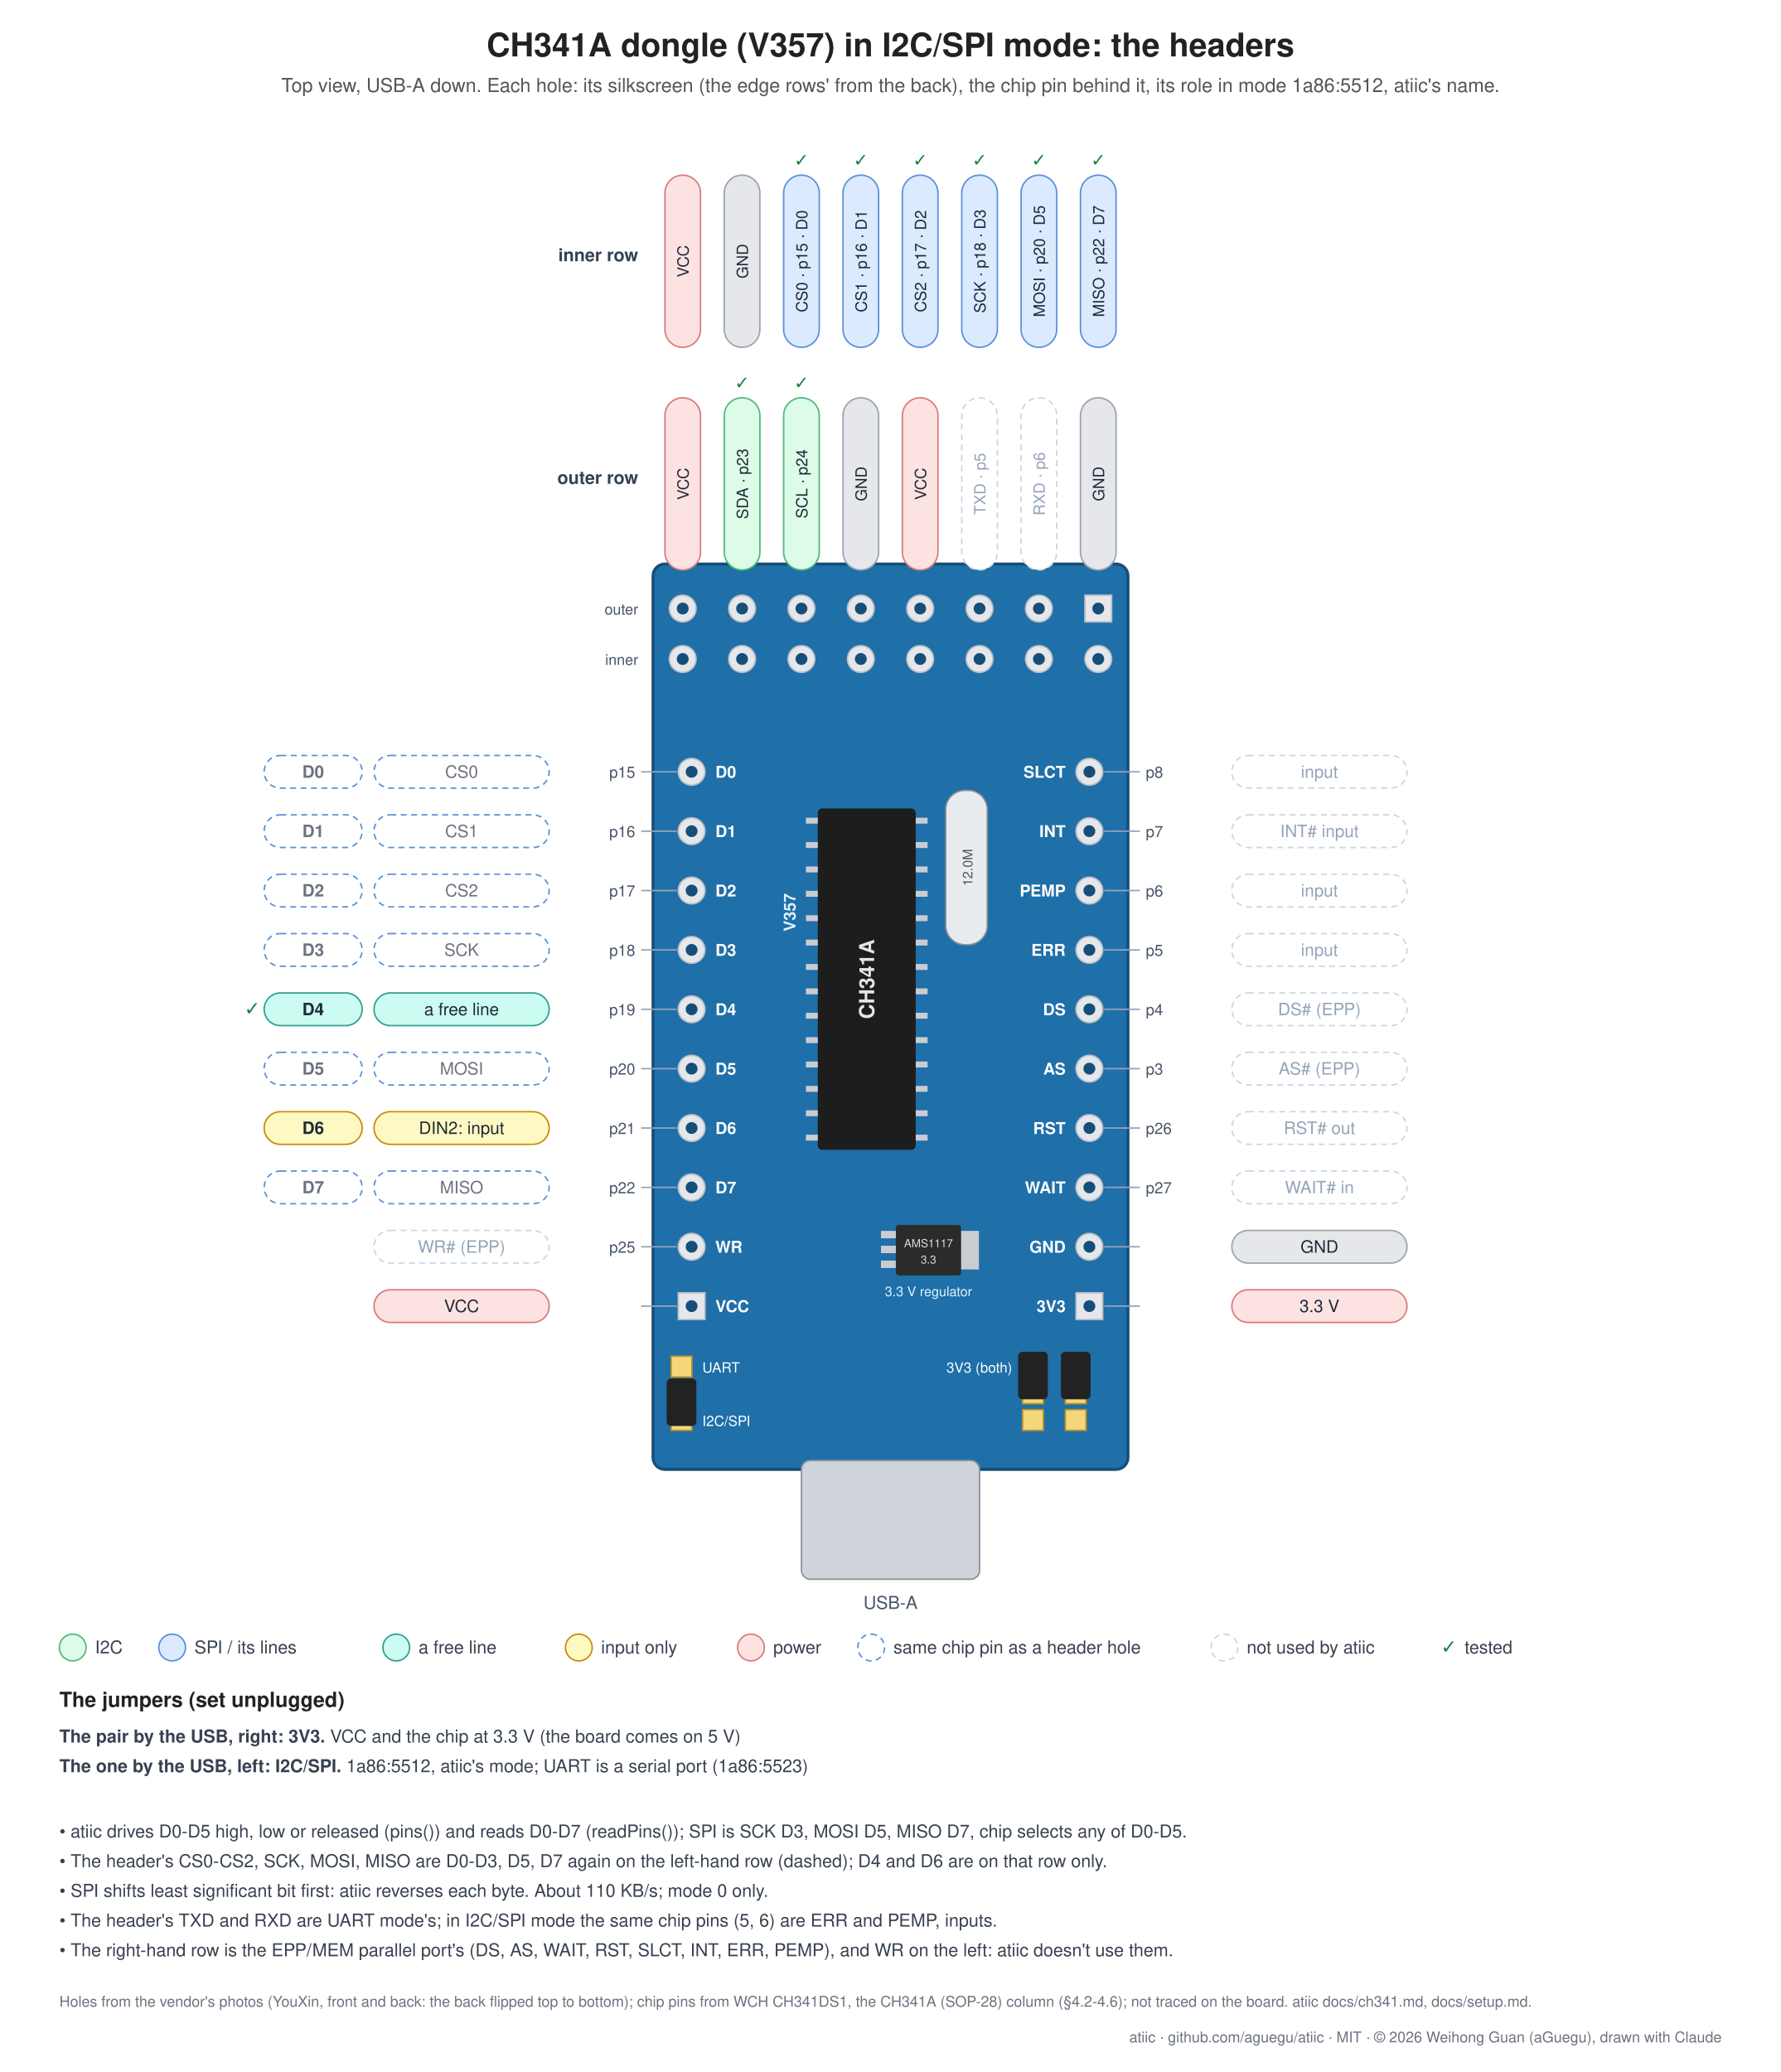
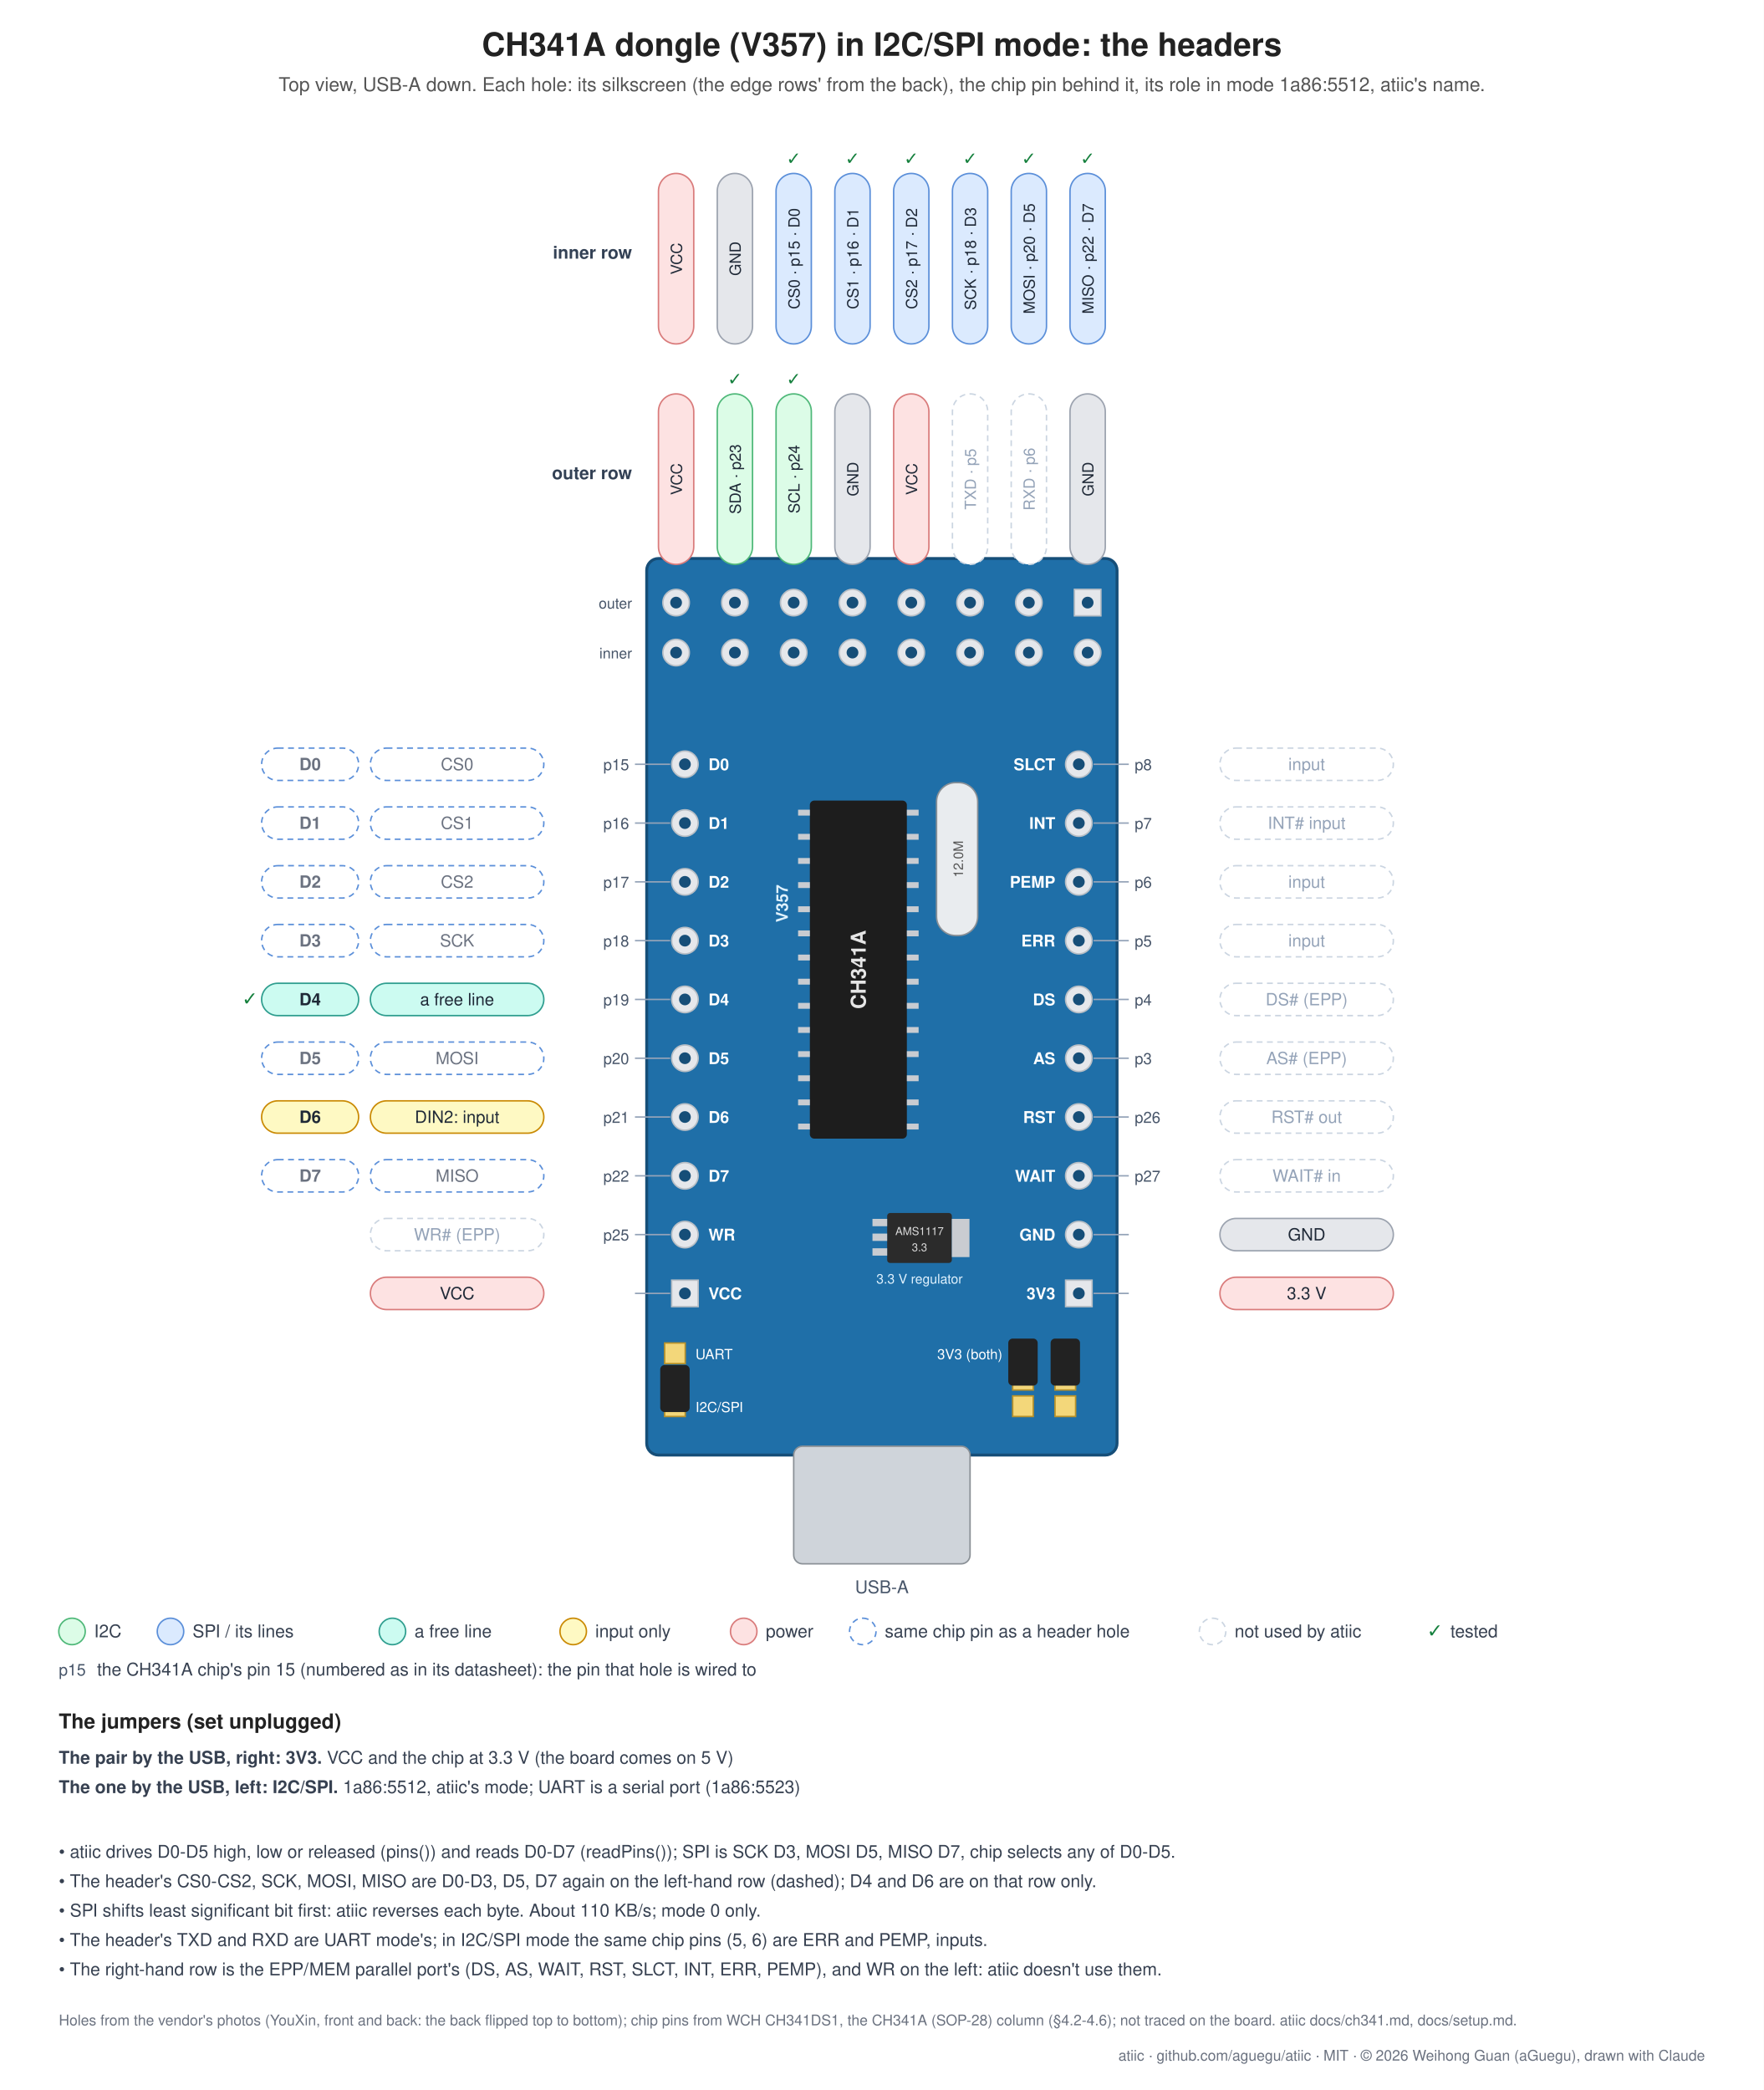
- <svg xmlns="http://www.w3.org/2000/svg" viewBox="0 0 1200 1396" width="1200" height="1396" font-family="Helvetica, Arial, sans-serif">
-   <rect width="1200" height="1396" fill="#ffffff" />
+ <svg xmlns="http://www.w3.org/2000/svg" viewBox="0 0 1200 1422" width="1200" height="1422" font-family="Helvetica, Arial, sans-serif">
+   <rect width="1200" height="1422" fill="#ffffff" />
  <text x="600.0" y="38" text-anchor="middle" font-size="22" font-weight="bold" fill="#222">CH341A dongle (V357) in I2C/SPI mode: the headers</text>
  <text x="600.0" y="62" text-anchor="middle" font-size="13" fill="#555">Top view, USB-A down. Each hole: its silkscreen (the edge rows' from the back), the chip pin behind it, its role in mode 1a86:5512, atiic's name.</text>
  <rect x="440" y="380" width="320" height="610" rx="8" fill="#1f6fa8" stroke="#164e78" stroke-width="2" />
  <circle cx="460.0" cy="410" r="9" fill="#e5e7eb" stroke="#b8bec5" />
  <circle cx="460.0" cy="410" r="4" fill="#164e78" />
  <circle cx="460.0" cy="444" r="9" fill="#e5e7eb" stroke="#b8bec5" />
  <circle cx="460.0" cy="444" r="4" fill="#164e78" />
  <rect x="448.0" y="268" width="24" height="116" rx="12" fill="#fde2e2" stroke="#d97b7b" />
  <text transform="translate(464.0 326.0) rotate(-90)" text-anchor="middle" font-size="10.5" fill="#1f2937">VCC</text>
  <rect x="448.0" y="118" width="24" height="116" rx="12" fill="#fde2e2" stroke="#d97b7b" />
  <text transform="translate(464.0 176.0) rotate(-90)" text-anchor="middle" font-size="10.5" fill="#1f2937">VCC</text>
  <circle cx="500.0" cy="410" r="9" fill="#e5e7eb" stroke="#b8bec5" />
  <circle cx="500.0" cy="410" r="4" fill="#164e78" />
  <circle cx="500.0" cy="444" r="9" fill="#e5e7eb" stroke="#b8bec5" />
  <circle cx="500.0" cy="444" r="4" fill="#164e78" />
  <rect x="488.0" y="268" width="24" height="116" rx="12" fill="#dcfce7" stroke="#4fb879" />
  <text transform="translate(504.0 326.0) rotate(-90)" text-anchor="middle" font-size="10.5" fill="#1f2937">SDA · p23</text>
  <text x="500.0" y="262" text-anchor="middle" font-size="12" fill="#15803d">✓</text>
  <rect x="488.0" y="118" width="24" height="116" rx="12" fill="#e5e7eb" stroke="#9ca3af" />
  <text transform="translate(504.0 176.0) rotate(-90)" text-anchor="middle" font-size="10.5" fill="#1f2937">GND</text>
  <circle cx="540.0" cy="410" r="9" fill="#e5e7eb" stroke="#b8bec5" />
  <circle cx="540.0" cy="410" r="4" fill="#164e78" />
  <circle cx="540.0" cy="444" r="9" fill="#e5e7eb" stroke="#b8bec5" />
  <circle cx="540.0" cy="444" r="4" fill="#164e78" />
  <rect x="528.0" y="268" width="24" height="116" rx="12" fill="#dcfce7" stroke="#4fb879" />
  <text transform="translate(544.0 326.0) rotate(-90)" text-anchor="middle" font-size="10.5" fill="#1f2937">SCL · p24</text>
  <text x="540.0" y="262" text-anchor="middle" font-size="12" fill="#15803d">✓</text>
  <rect x="528.0" y="118" width="24" height="116" rx="12" fill="#dbeafe" stroke="#5b8fd9" />
  <text transform="translate(544.0 176.0) rotate(-90)" text-anchor="middle" font-size="10.5" fill="#1f2937">CS0 · p15 · D0</text>
  <text x="540.0" y="112" text-anchor="middle" font-size="12" fill="#15803d">✓</text>
  <circle cx="580.0" cy="410" r="9" fill="#e5e7eb" stroke="#b8bec5" />
  <circle cx="580.0" cy="410" r="4" fill="#164e78" />
  <circle cx="580.0" cy="444" r="9" fill="#e5e7eb" stroke="#b8bec5" />
  <circle cx="580.0" cy="444" r="4" fill="#164e78" />
  <rect x="568.0" y="268" width="24" height="116" rx="12" fill="#e5e7eb" stroke="#9ca3af" />
  <text transform="translate(584.0 326.0) rotate(-90)" text-anchor="middle" font-size="10.5" fill="#1f2937">GND</text>
  <rect x="568.0" y="118" width="24" height="116" rx="12" fill="#dbeafe" stroke="#5b8fd9" />
  <text transform="translate(584.0 176.0) rotate(-90)" text-anchor="middle" font-size="10.5" fill="#1f2937">CS1 · p16 · D1</text>
  <text x="580.0" y="112" text-anchor="middle" font-size="12" fill="#15803d">✓</text>
  <circle cx="620.0" cy="410" r="9" fill="#e5e7eb" stroke="#b8bec5" />
  <circle cx="620.0" cy="410" r="4" fill="#164e78" />
  <circle cx="620.0" cy="444" r="9" fill="#e5e7eb" stroke="#b8bec5" />
  <circle cx="620.0" cy="444" r="4" fill="#164e78" />
  <rect x="608.0" y="268" width="24" height="116" rx="12" fill="#fde2e2" stroke="#d97b7b" />
  <text transform="translate(624.0 326.0) rotate(-90)" text-anchor="middle" font-size="10.5" fill="#1f2937">VCC</text>
  <rect x="608.0" y="118" width="24" height="116" rx="12" fill="#dbeafe" stroke="#5b8fd9" />
  <text transform="translate(624.0 176.0) rotate(-90)" text-anchor="middle" font-size="10.5" fill="#1f2937">CS2 · p17 · D2</text>
  <text x="620.0" y="112" text-anchor="middle" font-size="12" fill="#15803d">✓</text>
  <circle cx="660.0" cy="410" r="9" fill="#e5e7eb" stroke="#b8bec5" />
  <circle cx="660.0" cy="410" r="4" fill="#164e78" />
  <circle cx="660.0" cy="444" r="9" fill="#e5e7eb" stroke="#b8bec5" />
  <circle cx="660.0" cy="444" r="4" fill="#164e78" />
  <rect x="648.0" y="268" width="24" height="116" rx="12" fill="#ffffff" stroke="#cbd5e1" stroke-dasharray="4 3" />
  <text transform="translate(664.0 326.0) rotate(-90)" text-anchor="middle" font-size="10.5" fill="#94a3b8">TXD · p5</text>
  <rect x="648.0" y="118" width="24" height="116" rx="12" fill="#dbeafe" stroke="#5b8fd9" />
  <text transform="translate(664.0 176.0) rotate(-90)" text-anchor="middle" font-size="10.5" fill="#1f2937">SCK · p18 · D3</text>
  <text x="660.0" y="112" text-anchor="middle" font-size="12" fill="#15803d">✓</text>
  <circle cx="700.0" cy="410" r="9" fill="#e5e7eb" stroke="#b8bec5" />
  <circle cx="700.0" cy="410" r="4" fill="#164e78" />
  <circle cx="700.0" cy="444" r="9" fill="#e5e7eb" stroke="#b8bec5" />
  <circle cx="700.0" cy="444" r="4" fill="#164e78" />
  <rect x="688.0" y="268" width="24" height="116" rx="12" fill="#ffffff" stroke="#cbd5e1" stroke-dasharray="4 3" />
  <text transform="translate(704.0 326.0) rotate(-90)" text-anchor="middle" font-size="10.5" fill="#94a3b8">RXD · p6</text>
  <rect x="688.0" y="118" width="24" height="116" rx="12" fill="#dbeafe" stroke="#5b8fd9" />
  <text transform="translate(704.0 176.0) rotate(-90)" text-anchor="middle" font-size="10.5" fill="#1f2937">MOSI · p20 · D5</text>
  <text x="700.0" y="112" text-anchor="middle" font-size="12" fill="#15803d">✓</text>
  <rect x="731.0" y="401" width="18" height="18" fill="#e5e7eb" stroke="#b8bec5" />
  <circle cx="740.0" cy="410" r="4" fill="#164e78" />
  <circle cx="740.0" cy="444" r="9" fill="#e5e7eb" stroke="#b8bec5" />
  <circle cx="740.0" cy="444" r="4" fill="#164e78" />
  <rect x="728.0" y="268" width="24" height="116" rx="12" fill="#e5e7eb" stroke="#9ca3af" />
  <text transform="translate(744.0 326.0) rotate(-90)" text-anchor="middle" font-size="10.5" fill="#1f2937">GND</text>
  <rect x="728.0" y="118" width="24" height="116" rx="12" fill="#dbeafe" stroke="#5b8fd9" />
  <text transform="translate(744.0 176.0) rotate(-90)" text-anchor="middle" font-size="10.5" fill="#1f2937">MISO · p22 · D7</text>
  <text x="740.0" y="112" text-anchor="middle" font-size="12" fill="#15803d">✓</text>
  <text x="430.0" y="326" text-anchor="end" font-size="12" font-weight="bold" fill="#334155">outer row</text>
  <text x="430.0" y="176" text-anchor="end" font-size="12" font-weight="bold" fill="#334155">inner row</text>
  <text x="430.0" y="414" text-anchor="end" font-size="10" fill="#475569">outer</text>
  <text x="430.0" y="448" text-anchor="end" font-size="10" fill="#475569">inner</text>
  <circle cx="466" cy="520" r="9" fill="#e5e7eb" stroke="#b8bec5" />
  <circle cx="466" cy="520" r="4" fill="#164e78" />
  <text x="482" y="524" text-anchor="start" font-size="11" font-weight="bold" fill="#fff">D0</text>
  <line x1="456" y1="520" x2="432" y2="520" stroke="#94a3b8" />
  <text x="428" y="524" text-anchor="end" font-size="10.5" fill="#475569">p15</text>
  <rect x="252" y="509" width="118" height="22" rx="11" fill="#ffffff" stroke="#5b8fd9" stroke-dasharray="4 3" />
  <text x="311.0" y="524" text-anchor="middle" font-size="11.5" fill="#6b7280">CS0</text>
  <rect x="178" y="509" width="66" height="22" rx="11" fill="#ffffff" stroke="#5b8fd9" stroke-dasharray="4 3" />
  <text x="211.0" y="524" text-anchor="middle" font-size="11.5" font-weight="bold" fill="#6b7280">D0</text>
  <circle cx="466" cy="560" r="9" fill="#e5e7eb" stroke="#b8bec5" />
  <circle cx="466" cy="560" r="4" fill="#164e78" />
  <text x="482" y="564" text-anchor="start" font-size="11" font-weight="bold" fill="#fff">D1</text>
  <line x1="456" y1="560" x2="432" y2="560" stroke="#94a3b8" />
  <text x="428" y="564" text-anchor="end" font-size="10.5" fill="#475569">p16</text>
  <rect x="252" y="549" width="118" height="22" rx="11" fill="#ffffff" stroke="#5b8fd9" stroke-dasharray="4 3" />
  <text x="311.0" y="564" text-anchor="middle" font-size="11.5" fill="#6b7280">CS1</text>
  <rect x="178" y="549" width="66" height="22" rx="11" fill="#ffffff" stroke="#5b8fd9" stroke-dasharray="4 3" />
  <text x="211.0" y="564" text-anchor="middle" font-size="11.5" font-weight="bold" fill="#6b7280">D1</text>
  <circle cx="466" cy="600" r="9" fill="#e5e7eb" stroke="#b8bec5" />
  <circle cx="466" cy="600" r="4" fill="#164e78" />
  <text x="482" y="604" text-anchor="start" font-size="11" font-weight="bold" fill="#fff">D2</text>
  <line x1="456" y1="600" x2="432" y2="600" stroke="#94a3b8" />
  <text x="428" y="604" text-anchor="end" font-size="10.5" fill="#475569">p17</text>
  <rect x="252" y="589" width="118" height="22" rx="11" fill="#ffffff" stroke="#5b8fd9" stroke-dasharray="4 3" />
  <text x="311.0" y="604" text-anchor="middle" font-size="11.5" fill="#6b7280">CS2</text>
  <rect x="178" y="589" width="66" height="22" rx="11" fill="#ffffff" stroke="#5b8fd9" stroke-dasharray="4 3" />
  <text x="211.0" y="604" text-anchor="middle" font-size="11.5" font-weight="bold" fill="#6b7280">D2</text>
  <circle cx="466" cy="640" r="9" fill="#e5e7eb" stroke="#b8bec5" />
  <circle cx="466" cy="640" r="4" fill="#164e78" />
  <text x="482" y="644" text-anchor="start" font-size="11" font-weight="bold" fill="#fff">D3</text>
  <line x1="456" y1="640" x2="432" y2="640" stroke="#94a3b8" />
  <text x="428" y="644" text-anchor="end" font-size="10.5" fill="#475569">p18</text>
  <rect x="252" y="629" width="118" height="22" rx="11" fill="#ffffff" stroke="#5b8fd9" stroke-dasharray="4 3" />
  <text x="311.0" y="644" text-anchor="middle" font-size="11.5" fill="#6b7280">SCK</text>
  <rect x="178" y="629" width="66" height="22" rx="11" fill="#ffffff" stroke="#5b8fd9" stroke-dasharray="4 3" />
  <text x="211.0" y="644" text-anchor="middle" font-size="11.5" font-weight="bold" fill="#6b7280">D3</text>
  <circle cx="466" cy="680" r="9" fill="#e5e7eb" stroke="#b8bec5" />
  <circle cx="466" cy="680" r="4" fill="#164e78" />
  <text x="482" y="684" text-anchor="start" font-size="11" font-weight="bold" fill="#fff">D4</text>
  <line x1="456" y1="680" x2="432" y2="680" stroke="#94a3b8" />
  <text x="428" y="684" text-anchor="end" font-size="10.5" fill="#475569">p19</text>
  <rect x="252" y="669" width="118" height="22" rx="11" fill="#ccfbf1" stroke="#2f9e8f" />
  <text x="311.0" y="684" text-anchor="middle" font-size="11.5" fill="#1f2937">a free line</text>
  <rect x="178" y="669" width="66" height="22" rx="11" fill="#ccfbf1" stroke="#2f9e8f" />
  <text x="211.0" y="684" text-anchor="middle" font-size="11.5" font-weight="bold" fill="#1f2937">D4</text>
  <text x="170" y="684" text-anchor="middle" font-size="13" fill="#15803d">✓</text>
  <circle cx="466" cy="720" r="9" fill="#e5e7eb" stroke="#b8bec5" />
  <circle cx="466" cy="720" r="4" fill="#164e78" />
  <text x="482" y="724" text-anchor="start" font-size="11" font-weight="bold" fill="#fff">D5</text>
  <line x1="456" y1="720" x2="432" y2="720" stroke="#94a3b8" />
  <text x="428" y="724" text-anchor="end" font-size="10.5" fill="#475569">p20</text>
  <rect x="252" y="709" width="118" height="22" rx="11" fill="#ffffff" stroke="#5b8fd9" stroke-dasharray="4 3" />
  <text x="311.0" y="724" text-anchor="middle" font-size="11.5" fill="#6b7280">MOSI</text>
  <rect x="178" y="709" width="66" height="22" rx="11" fill="#ffffff" stroke="#5b8fd9" stroke-dasharray="4 3" />
  <text x="211.0" y="724" text-anchor="middle" font-size="11.5" font-weight="bold" fill="#6b7280">D5</text>
  <circle cx="466" cy="760" r="9" fill="#e5e7eb" stroke="#b8bec5" />
  <circle cx="466" cy="760" r="4" fill="#164e78" />
  <text x="482" y="764" text-anchor="start" font-size="11" font-weight="bold" fill="#fff">D6</text>
  <line x1="456" y1="760" x2="432" y2="760" stroke="#94a3b8" />
  <text x="428" y="764" text-anchor="end" font-size="10.5" fill="#475569">p21</text>
  <rect x="252" y="749" width="118" height="22" rx="11" fill="#fef9c3" stroke="#ca8a04" />
  <text x="311.0" y="764" text-anchor="middle" font-size="11.5" fill="#1f2937">DIN2: input</text>
  <rect x="178" y="749" width="66" height="22" rx="11" fill="#fef9c3" stroke="#ca8a04" />
  <text x="211.0" y="764" text-anchor="middle" font-size="11.5" font-weight="bold" fill="#1f2937">D6</text>
  <circle cx="466" cy="800" r="9" fill="#e5e7eb" stroke="#b8bec5" />
  <circle cx="466" cy="800" r="4" fill="#164e78" />
  <text x="482" y="804" text-anchor="start" font-size="11" font-weight="bold" fill="#fff">D7</text>
  <line x1="456" y1="800" x2="432" y2="800" stroke="#94a3b8" />
  <text x="428" y="804" text-anchor="end" font-size="10.5" fill="#475569">p22</text>
  <rect x="252" y="789" width="118" height="22" rx="11" fill="#ffffff" stroke="#5b8fd9" stroke-dasharray="4 3" />
  <text x="311.0" y="804" text-anchor="middle" font-size="11.5" fill="#6b7280">MISO</text>
  <rect x="178" y="789" width="66" height="22" rx="11" fill="#ffffff" stroke="#5b8fd9" stroke-dasharray="4 3" />
  <text x="211.0" y="804" text-anchor="middle" font-size="11.5" font-weight="bold" fill="#6b7280">D7</text>
  <circle cx="466" cy="840" r="9" fill="#e5e7eb" stroke="#b8bec5" />
  <circle cx="466" cy="840" r="4" fill="#164e78" />
  <text x="482" y="844" text-anchor="start" font-size="11" font-weight="bold" fill="#fff">WR</text>
  <line x1="456" y1="840" x2="432" y2="840" stroke="#94a3b8" />
  <text x="428" y="844" text-anchor="end" font-size="10.5" fill="#475569">p25</text>
  <rect x="252" y="829" width="118" height="22" rx="11" fill="#ffffff" stroke="#cbd5e1" stroke-dasharray="4 3" />
  <text x="311.0" y="844" text-anchor="middle" font-size="11.5" fill="#94a3b8">WR# (EPP)</text>
  <rect x="457" y="871" width="18" height="18" fill="#e5e7eb" stroke="#b8bec5" />
  <circle cx="466" cy="880" r="4" fill="#164e78" />
  <text x="482" y="884" text-anchor="start" font-size="11" font-weight="bold" fill="#fff">VCC</text>
  <line x1="456" y1="880" x2="432" y2="880" stroke="#94a3b8" />
  <text x="428" y="884" text-anchor="end" font-size="10.5" fill="#475569" />
  <rect x="252" y="869" width="118" height="22" rx="11" fill="#fde2e2" stroke="#d97b7b" />
  <text x="311.0" y="884" text-anchor="middle" font-size="11.5" fill="#1f2937">VCC</text>
  <circle cx="734" cy="520" r="9" fill="#e5e7eb" stroke="#b8bec5" />
  <circle cx="734" cy="520" r="4" fill="#164e78" />
  <text x="718" y="524" text-anchor="end" font-size="11" font-weight="bold" fill="#fff">SLCT</text>
  <line x1="744" y1="520" x2="768" y2="520" stroke="#94a3b8" />
  <text x="772" y="524" text-anchor="start" font-size="10.5" fill="#475569">p8</text>
  <rect x="830" y="509" width="118" height="22" rx="11" fill="#ffffff" stroke="#cbd5e1" stroke-dasharray="4 3" />
  <text x="889.0" y="524" text-anchor="middle" font-size="11.5" fill="#94a3b8">input</text>
  <circle cx="734" cy="560" r="9" fill="#e5e7eb" stroke="#b8bec5" />
  <circle cx="734" cy="560" r="4" fill="#164e78" />
  <text x="718" y="564" text-anchor="end" font-size="11" font-weight="bold" fill="#fff">INT</text>
  <line x1="744" y1="560" x2="768" y2="560" stroke="#94a3b8" />
  <text x="772" y="564" text-anchor="start" font-size="10.5" fill="#475569">p7</text>
  <rect x="830" y="549" width="118" height="22" rx="11" fill="#ffffff" stroke="#cbd5e1" stroke-dasharray="4 3" />
  <text x="889.0" y="564" text-anchor="middle" font-size="11.5" fill="#94a3b8">INT# input</text>
  <circle cx="734" cy="600" r="9" fill="#e5e7eb" stroke="#b8bec5" />
  <circle cx="734" cy="600" r="4" fill="#164e78" />
  <text x="718" y="604" text-anchor="end" font-size="11" font-weight="bold" fill="#fff">PEMP</text>
  <line x1="744" y1="600" x2="768" y2="600" stroke="#94a3b8" />
  <text x="772" y="604" text-anchor="start" font-size="10.5" fill="#475569">p6</text>
  <rect x="830" y="589" width="118" height="22" rx="11" fill="#ffffff" stroke="#cbd5e1" stroke-dasharray="4 3" />
  <text x="889.0" y="604" text-anchor="middle" font-size="11.5" fill="#94a3b8">input</text>
  <circle cx="734" cy="640" r="9" fill="#e5e7eb" stroke="#b8bec5" />
  <circle cx="734" cy="640" r="4" fill="#164e78" />
  <text x="718" y="644" text-anchor="end" font-size="11" font-weight="bold" fill="#fff">ERR</text>
  <line x1="744" y1="640" x2="768" y2="640" stroke="#94a3b8" />
  <text x="772" y="644" text-anchor="start" font-size="10.5" fill="#475569">p5</text>
  <rect x="830" y="629" width="118" height="22" rx="11" fill="#ffffff" stroke="#cbd5e1" stroke-dasharray="4 3" />
  <text x="889.0" y="644" text-anchor="middle" font-size="11.5" fill="#94a3b8">input</text>
  <circle cx="734" cy="680" r="9" fill="#e5e7eb" stroke="#b8bec5" />
  <circle cx="734" cy="680" r="4" fill="#164e78" />
  <text x="718" y="684" text-anchor="end" font-size="11" font-weight="bold" fill="#fff">DS</text>
  <line x1="744" y1="680" x2="768" y2="680" stroke="#94a3b8" />
  <text x="772" y="684" text-anchor="start" font-size="10.5" fill="#475569">p4</text>
  <rect x="830" y="669" width="118" height="22" rx="11" fill="#ffffff" stroke="#cbd5e1" stroke-dasharray="4 3" />
  <text x="889.0" y="684" text-anchor="middle" font-size="11.5" fill="#94a3b8">DS# (EPP)</text>
  <circle cx="734" cy="720" r="9" fill="#e5e7eb" stroke="#b8bec5" />
  <circle cx="734" cy="720" r="4" fill="#164e78" />
  <text x="718" y="724" text-anchor="end" font-size="11" font-weight="bold" fill="#fff">AS</text>
  <line x1="744" y1="720" x2="768" y2="720" stroke="#94a3b8" />
  <text x="772" y="724" text-anchor="start" font-size="10.5" fill="#475569">p3</text>
  <rect x="830" y="709" width="118" height="22" rx="11" fill="#ffffff" stroke="#cbd5e1" stroke-dasharray="4 3" />
  <text x="889.0" y="724" text-anchor="middle" font-size="11.5" fill="#94a3b8">AS# (EPP)</text>
  <circle cx="734" cy="760" r="9" fill="#e5e7eb" stroke="#b8bec5" />
  <circle cx="734" cy="760" r="4" fill="#164e78" />
  <text x="718" y="764" text-anchor="end" font-size="11" font-weight="bold" fill="#fff">RST</text>
  <line x1="744" y1="760" x2="768" y2="760" stroke="#94a3b8" />
  <text x="772" y="764" text-anchor="start" font-size="10.5" fill="#475569">p26</text>
  <rect x="830" y="749" width="118" height="22" rx="11" fill="#ffffff" stroke="#cbd5e1" stroke-dasharray="4 3" />
  <text x="889.0" y="764" text-anchor="middle" font-size="11.5" fill="#94a3b8">RST# out</text>
  <circle cx="734" cy="800" r="9" fill="#e5e7eb" stroke="#b8bec5" />
  <circle cx="734" cy="800" r="4" fill="#164e78" />
  <text x="718" y="804" text-anchor="end" font-size="11" font-weight="bold" fill="#fff">WAIT</text>
  <line x1="744" y1="800" x2="768" y2="800" stroke="#94a3b8" />
  <text x="772" y="804" text-anchor="start" font-size="10.5" fill="#475569">p27</text>
  <rect x="830" y="789" width="118" height="22" rx="11" fill="#ffffff" stroke="#cbd5e1" stroke-dasharray="4 3" />
  <text x="889.0" y="804" text-anchor="middle" font-size="11.5" fill="#94a3b8">WAIT# in</text>
  <circle cx="734" cy="840" r="9" fill="#e5e7eb" stroke="#b8bec5" />
  <circle cx="734" cy="840" r="4" fill="#164e78" />
  <text x="718" y="844" text-anchor="end" font-size="11" font-weight="bold" fill="#fff">GND</text>
  <line x1="744" y1="840" x2="768" y2="840" stroke="#94a3b8" />
  <text x="772" y="844" text-anchor="start" font-size="10.5" fill="#475569" />
  <rect x="830" y="829" width="118" height="22" rx="11" fill="#e5e7eb" stroke="#9ca3af" />
  <text x="889.0" y="844" text-anchor="middle" font-size="11.5" fill="#1f2937">GND</text>
  <rect x="725" y="871" width="18" height="18" fill="#e5e7eb" stroke="#b8bec5" />
  <circle cx="734" cy="880" r="4" fill="#164e78" />
  <text x="718" y="884" text-anchor="end" font-size="11" font-weight="bold" fill="#fff">3V3</text>
  <line x1="744" y1="880" x2="768" y2="880" stroke="#94a3b8" />
  <text x="772" y="884" text-anchor="start" font-size="10.5" fill="#475569" />
  <rect x="830" y="869" width="118" height="22" rx="11" fill="#fde2e2" stroke="#d97b7b" />
  <text x="889.0" y="884" text-anchor="middle" font-size="11.5" fill="#1f2937">3.3 V</text>
  <rect x="551.0" y="544.7" width="66" height="230" rx="3" fill="#1d1d1d" />
  <rect x="543.0" y="550.914" width="8" height="4" fill="#c9ccd1" />
  <rect x="617.0" y="550.914" width="8" height="4" fill="#c9ccd1" />
  <rect x="543.0" y="567.343" width="8" height="4" fill="#c9ccd1" />
  <rect x="617.0" y="567.343" width="8" height="4" fill="#c9ccd1" />
  <rect x="543.0" y="583.771" width="8" height="4" fill="#c9ccd1" />
  <rect x="617.0" y="583.771" width="8" height="4" fill="#c9ccd1" />
  <rect x="543.0" y="600.2" width="8" height="4" fill="#c9ccd1" />
  <rect x="617.0" y="600.2" width="8" height="4" fill="#c9ccd1" />
  <rect x="543.0" y="616.629" width="8" height="4" fill="#c9ccd1" />
  <rect x="617.0" y="616.629" width="8" height="4" fill="#c9ccd1" />
  <rect x="543.0" y="633.057" width="8" height="4" fill="#c9ccd1" />
  <rect x="617.0" y="633.057" width="8" height="4" fill="#c9ccd1" />
  <rect x="543.0" y="649.486" width="8" height="4" fill="#c9ccd1" />
  <rect x="617.0" y="649.486" width="8" height="4" fill="#c9ccd1" />
  <rect x="543.0" y="665.914" width="8" height="4" fill="#c9ccd1" />
  <rect x="617.0" y="665.914" width="8" height="4" fill="#c9ccd1" />
  <rect x="543.0" y="682.343" width="8" height="4" fill="#c9ccd1" />
  <rect x="617.0" y="682.343" width="8" height="4" fill="#c9ccd1" />
  <rect x="543.0" y="698.771" width="8" height="4" fill="#c9ccd1" />
  <rect x="617.0" y="698.771" width="8" height="4" fill="#c9ccd1" />
  <rect x="543.0" y="715.2" width="8" height="4" fill="#c9ccd1" />
  <rect x="617.0" y="715.2" width="8" height="4" fill="#c9ccd1" />
  <rect x="543.0" y="731.629" width="8" height="4" fill="#c9ccd1" />
  <rect x="617.0" y="731.629" width="8" height="4" fill="#c9ccd1" />
  <rect x="543.0" y="748.057" width="8" height="4" fill="#c9ccd1" />
  <rect x="617.0" y="748.057" width="8" height="4" fill="#c9ccd1" />
  <rect x="543.0" y="764.486" width="8" height="4" fill="#c9ccd1" />
  <rect x="617.0" y="764.486" width="8" height="4" fill="#c9ccd1" />
  <text transform="translate(589.0 659.7) rotate(-90)" text-anchor="middle" font-size="14" font-weight="bold" fill="#e5e5e5">CH341A</text>
  <text transform="translate(536.0 614.7) rotate(-90)" text-anchor="middle" font-size="11" font-weight="bold" fill="#e0f2fe">V357</text>
  <rect x="637.2" y="532.5" width="28" height="104" rx="13" fill="#e9ecef" stroke="#8a9096" />
  <text transform="translate(655.2 584.5) rotate(-90)" text-anchor="middle" font-size="9" fill="#555">12.0M</text>
  <rect x="603.6" y="825.3" width="44" height="34" rx="2" fill="#2b2b2b" />
  <rect x="647.6" y="829.3" width="12" height="26" fill="#c9ccd1" />
  <rect x="593.6" y="829.3" width="10" height="5" fill="#c9ccd1" />
  <rect x="593.6" y="839.3" width="10" height="5" fill="#c9ccd1" />
  <rect x="593.6" y="849.3" width="10" height="5" fill="#c9ccd1" />
  <text x="625.6" y="840.3" text-anchor="middle" font-size="7.5" fill="#ddd">AMS1117</text>
  <text x="625.6" y="851.3" text-anchor="middle" font-size="7.5" fill="#ddd">3.3</text>
  <text x="625.6" y="873.3" text-anchor="middle" font-size="9" fill="#e0f2fe">3.3 V regulator</text>
  <rect x="689.0" y="913.75" width="14" height="14" fill="#f3d77a" stroke="#b8922a" />
  <rect x="689.0" y="931.75" width="14" height="14" fill="#f3d77a" stroke="#b8922a" />
  <rect x="689.0" y="949.75" width="14" height="14" fill="#f3d77a" stroke="#b8922a" />
  <rect x="686.0" y="910.75" width="20" height="32" rx="3" fill="#222" />
  <rect x="717.8" y="913.75" width="14" height="14" fill="#f3d77a" stroke="#b8922a" />
  <rect x="717.8" y="931.75" width="14" height="14" fill="#f3d77a" stroke="#b8922a" />
  <rect x="717.8" y="949.75" width="14" height="14" fill="#f3d77a" stroke="#b8922a" />
  <rect x="714.8" y="910.75" width="20" height="32" rx="3" fill="#222" />
  <text x="682.0" y="924.75" text-anchor="end" font-size="9.5" fill="#fff">3V3 (both)</text>
  <rect x="452.2" y="913.75" width="14" height="14" fill="#f3d77a" stroke="#b8922a" />
  <rect x="452.2" y="931.75" width="14" height="14" fill="#f3d77a" stroke="#b8922a" />
  <rect x="452.2" y="949.75" width="14" height="14" fill="#f3d77a" stroke="#b8922a" />
  <rect x="449.2" y="928.75" width="20" height="32" rx="3" fill="#222" />
  <text x="473.2" y="924.75" font-size="9.5" fill="#fff">UART</text>
  <text x="473.2" y="960.75" font-size="9.5" fill="#fff">I2C/SPI</text>
  <rect x="540.0" y="984" width="120" height="80" rx="6" fill="#cfd4da" stroke="#8a9096" />
  <text x="600.0" y="1084" text-anchor="middle" font-size="12" fill="#475569">USB-A</text>
  <rect x="40" y="1101" width="18" height="18" rx="9" fill="#dcfce7" stroke="#4fb879" />
  <text x="64" y="1114" font-size="12" fill="#374151">I2C</text>
  <rect x="107" y="1101" width="18" height="18" rx="9" fill="#dbeafe" stroke="#5b8fd9" />
  <text x="131" y="1114" font-size="12" fill="#374151">SPI / its lines</text>
  <rect x="258" y="1101" width="18" height="18" rx="9" fill="#ccfbf1" stroke="#2f9e8f" />
  <text x="282" y="1114" font-size="12" fill="#374151">a free line</text>
  <rect x="381" y="1101" width="18" height="18" rx="9" fill="#fef9c3" stroke="#ca8a04" />
  <text x="405" y="1114" font-size="12" fill="#374151">input only</text>
  <rect x="497" y="1101" width="18" height="18" rx="9" fill="#fde2e2" stroke="#d97b7b" />
  <text x="521" y="1114" font-size="12" fill="#374151">power</text>
  <rect x="578" y="1101" width="18" height="18" rx="9" fill="#ffffff" stroke="#5b8fd9" stroke-dasharray="4 3" />
  <text x="602" y="1114" font-size="12" fill="#374151">same chip pin as a header hole</text>
  <rect x="816.0" y="1101" width="18" height="18" rx="9" fill="#ffffff" stroke="#cbd5e1" stroke-dasharray="4 3" />
  <text x="840.0" y="1114" font-size="12" fill="#374151">not used by atiic</text>
  <text x="970.8" y="1114" font-size="13" fill="#15803d">✓</text>
  <text x="986.8" y="1114" font-size="12" fill="#374151">tested</text>
-   <text x="40" y="1150" font-size="14" font-weight="bold" fill="#222">The jumpers (set unplugged)</text>
-   <text x="40" y="1174" font-size="12" fill="#374151">
+   <text x="40" y="1140" font-size="11" fill="#475569">p15</text>
+   <text x="66" y="1140" font-size="12" fill="#374151">the CH341A chip's pin 15 (numbered as in its datasheet): the pin that hole is wired to</text>
+   <text x="40" y="1176" font-size="14" font-weight="bold" fill="#222">The jumpers (set unplugged)</text>
+   <text x="40" y="1200" font-size="12" fill="#374151">
    <tspan font-weight="bold">The pair by the USB, right: 3V3.</tspan> VCC and the chip at 3.3 V (the board comes on 5 V)</text>
-   <text x="40" y="1194" font-size="12" fill="#374151">
+   <text x="40" y="1220" font-size="12" fill="#374151">
    <tspan font-weight="bold">The one by the USB, left: I2C/SPI.</tspan> 1a86:5512, atiic's mode; UART is a serial port (1a86:5523)</text>
-   <text x="40" y="1238" font-size="12" fill="#374151">• atiic drives D0-D5 high, low or released (pins()) and reads D0-D7 (readPins()); SPI is SCK D3, MOSI D5, MISO D7, chip selects any of D0-D5.</text>
-   <text x="40" y="1258" font-size="12" fill="#374151">• The header's CS0-CS2, SCK, MOSI, MISO are D0-D3, D5, D7 again on the left-hand row (dashed); D4 and D6 are on that row only.</text>
-   <text x="40" y="1278" font-size="12" fill="#374151">• SPI shifts least significant bit first: atiic reverses each byte. About 110 KB/s; mode 0 only.</text>
-   <text x="40" y="1298" font-size="12" fill="#374151">• The header's TXD and RXD are UART mode's; in I2C/SPI mode the same chip pins (5, 6) are ERR and PEMP, inputs.</text>
-   <text x="40" y="1318" font-size="12" fill="#374151">• The right-hand row is the EPP/MEM parallel port's (DS, AS, WAIT, RST, SLCT, INT, ERR, PEMP), and WR on the left: atiic doesn't use them.</text>
-   <text x="40" y="1352" font-size="10" fill="#6b7280">Holes from the vendor's photos (YouXin, front and back: the back flipped top to bottom); chip pins from WCH CH341DS1, the CH341A (SOP-28) column (§4.2-4.6); not traced on the board. atiic docs/ch341.md, docs/setup.md.</text>
-   <text x="1160" y="1376" text-anchor="end" font-size="10" fill="#6b7280">atiic · github.com/aguegu/atiic · MIT · © 2026 Weihong Guan (aGuegu), drawn with Claude</text>
+   <text x="40" y="1264" font-size="12" fill="#374151">• atiic drives D0-D5 high, low or released (pins()) and reads D0-D7 (readPins()); SPI is SCK D3, MOSI D5, MISO D7, chip selects any of D0-D5.</text>
+   <text x="40" y="1284" font-size="12" fill="#374151">• The header's CS0-CS2, SCK, MOSI, MISO are D0-D3, D5, D7 again on the left-hand row (dashed); D4 and D6 are on that row only.</text>
+   <text x="40" y="1304" font-size="12" fill="#374151">• SPI shifts least significant bit first: atiic reverses each byte. About 110 KB/s; mode 0 only.</text>
+   <text x="40" y="1324" font-size="12" fill="#374151">• The header's TXD and RXD are UART mode's; in I2C/SPI mode the same chip pins (5, 6) are ERR and PEMP, inputs.</text>
+   <text x="40" y="1344" font-size="12" fill="#374151">• The right-hand row is the EPP/MEM parallel port's (DS, AS, WAIT, RST, SLCT, INT, ERR, PEMP), and WR on the left: atiic doesn't use them.</text>
+   <text x="40" y="1378" font-size="10" fill="#6b7280">Holes from the vendor's photos (YouXin, front and back: the back flipped top to bottom); chip pins from WCH CH341DS1, the CH341A (SOP-28) column (§4.2-4.6); not traced on the board. atiic docs/ch341.md, docs/setup.md.</text>
+   <text x="1160" y="1402" text-anchor="end" font-size="10" fill="#6b7280">atiic · github.com/aguegu/atiic · MIT · © 2026 Weihong Guan (aGuegu), drawn with Claude</text>
</svg>
